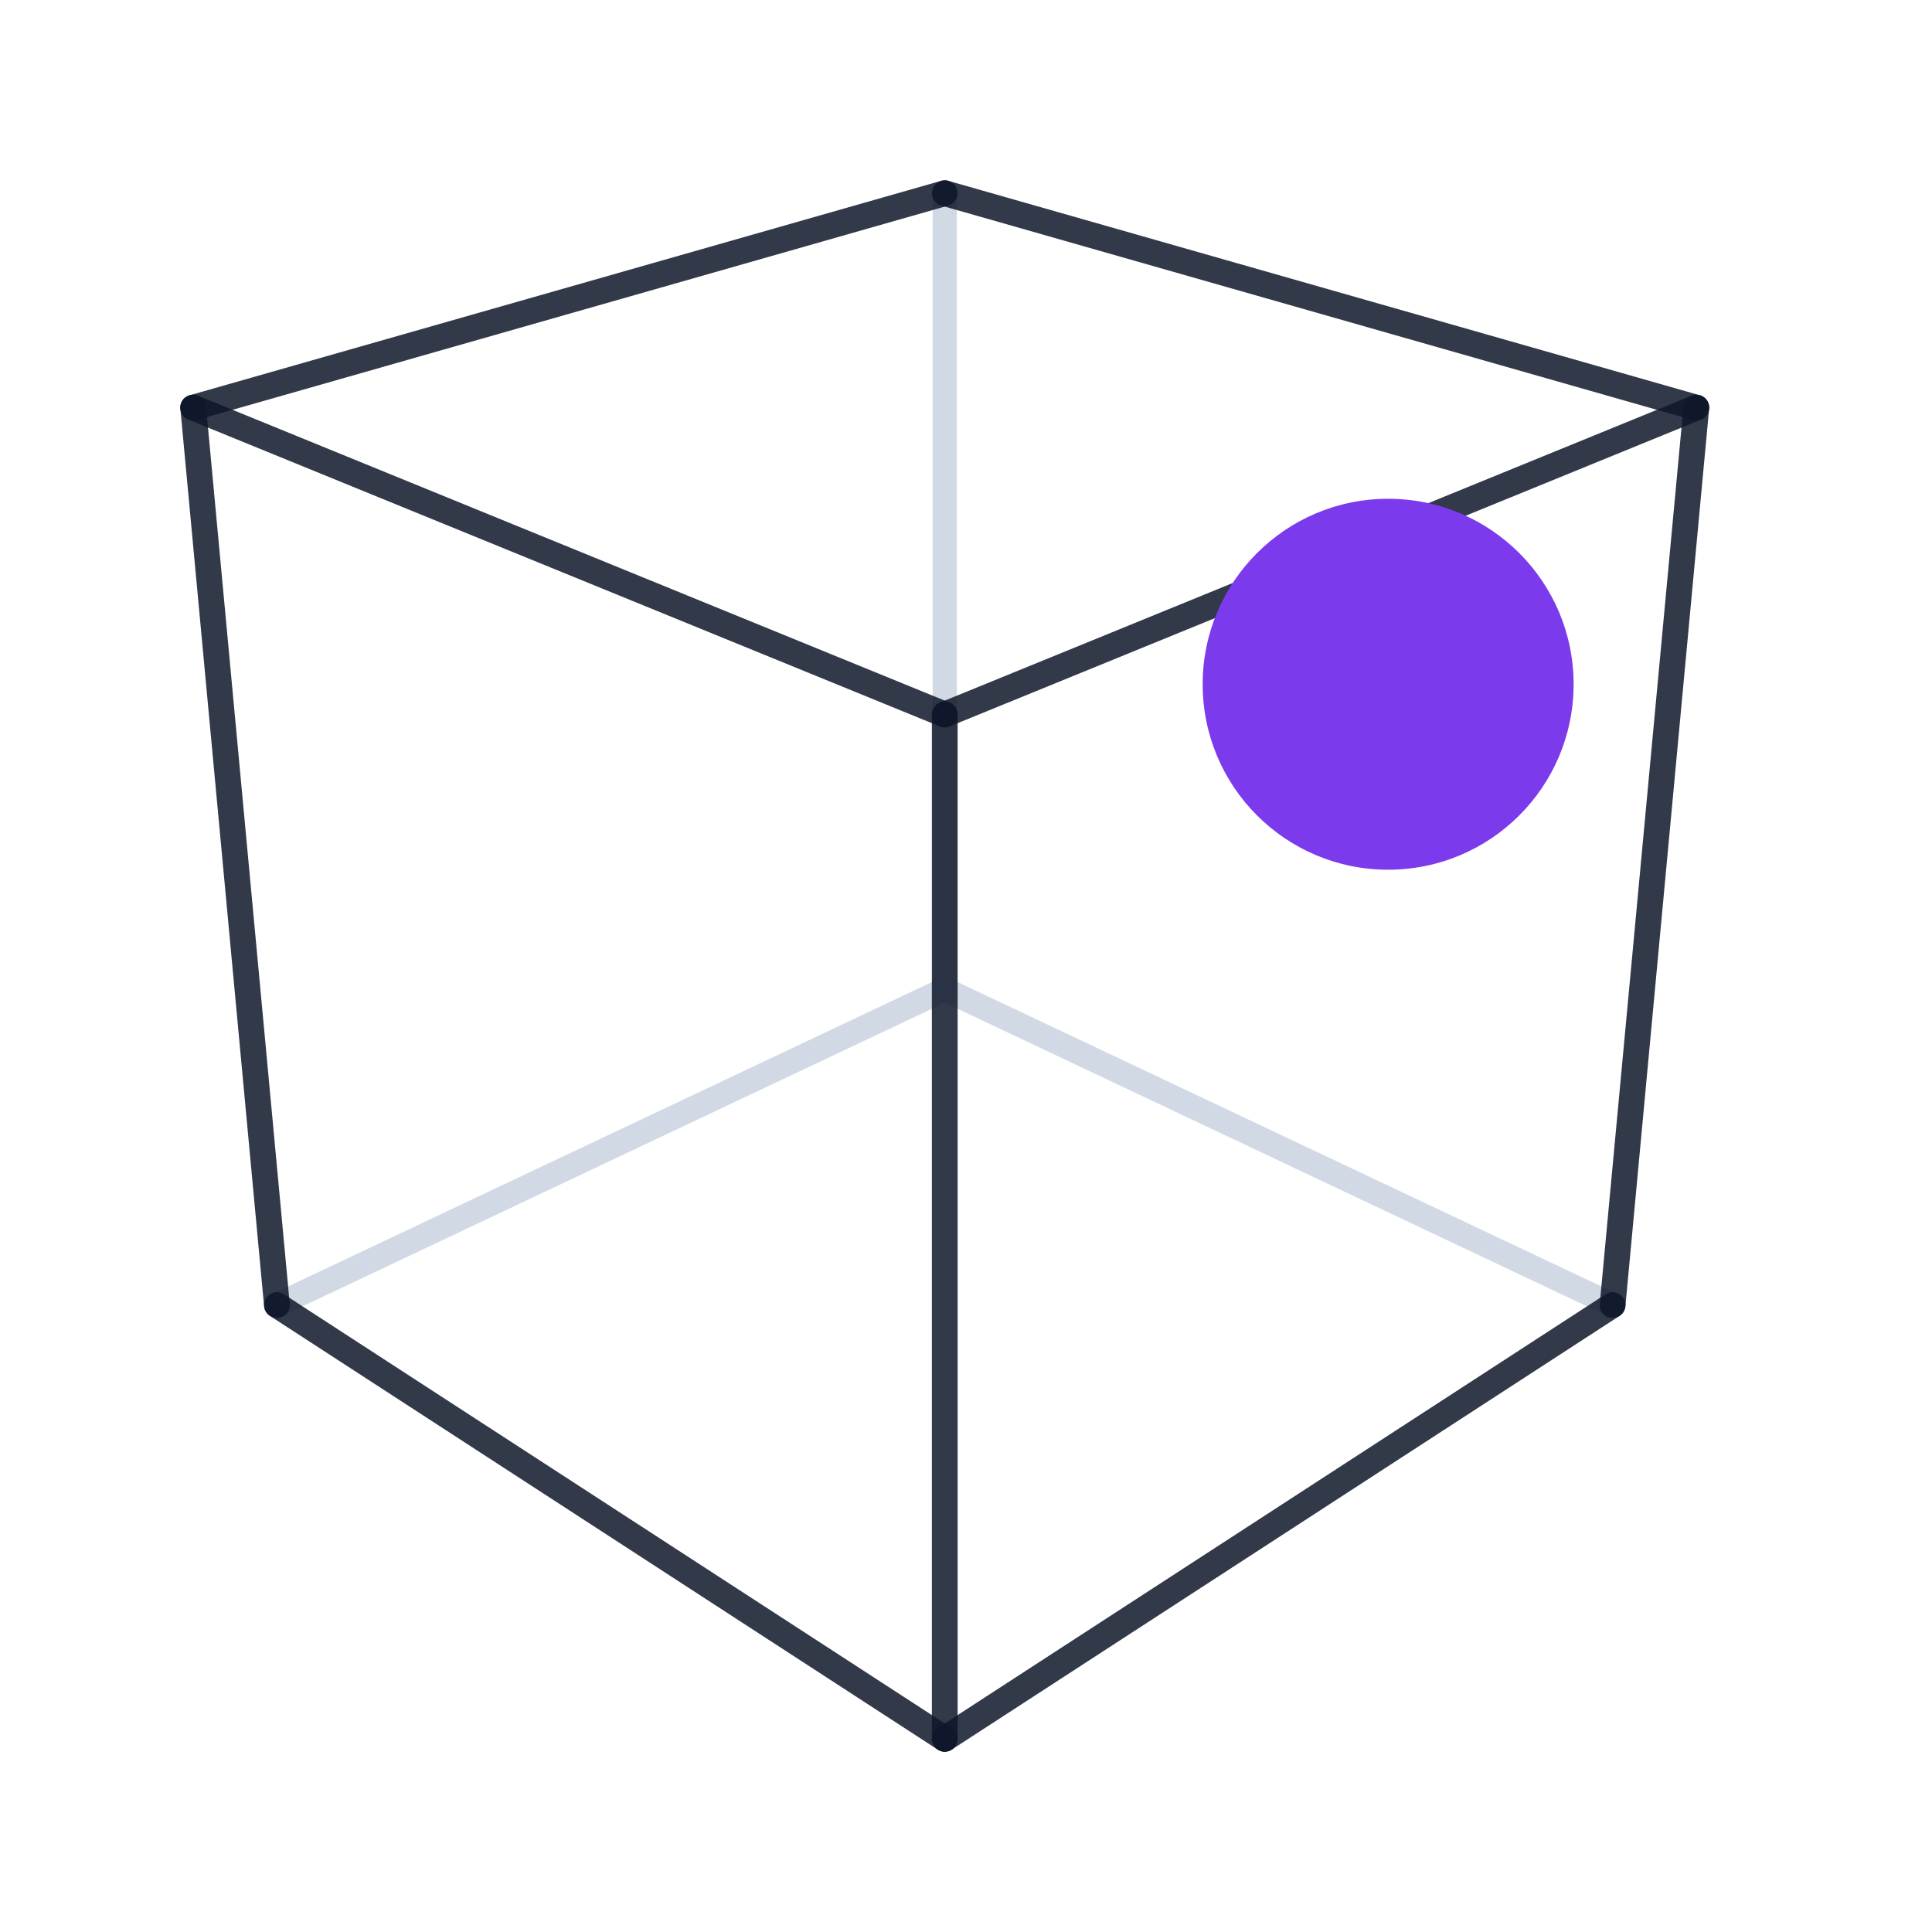
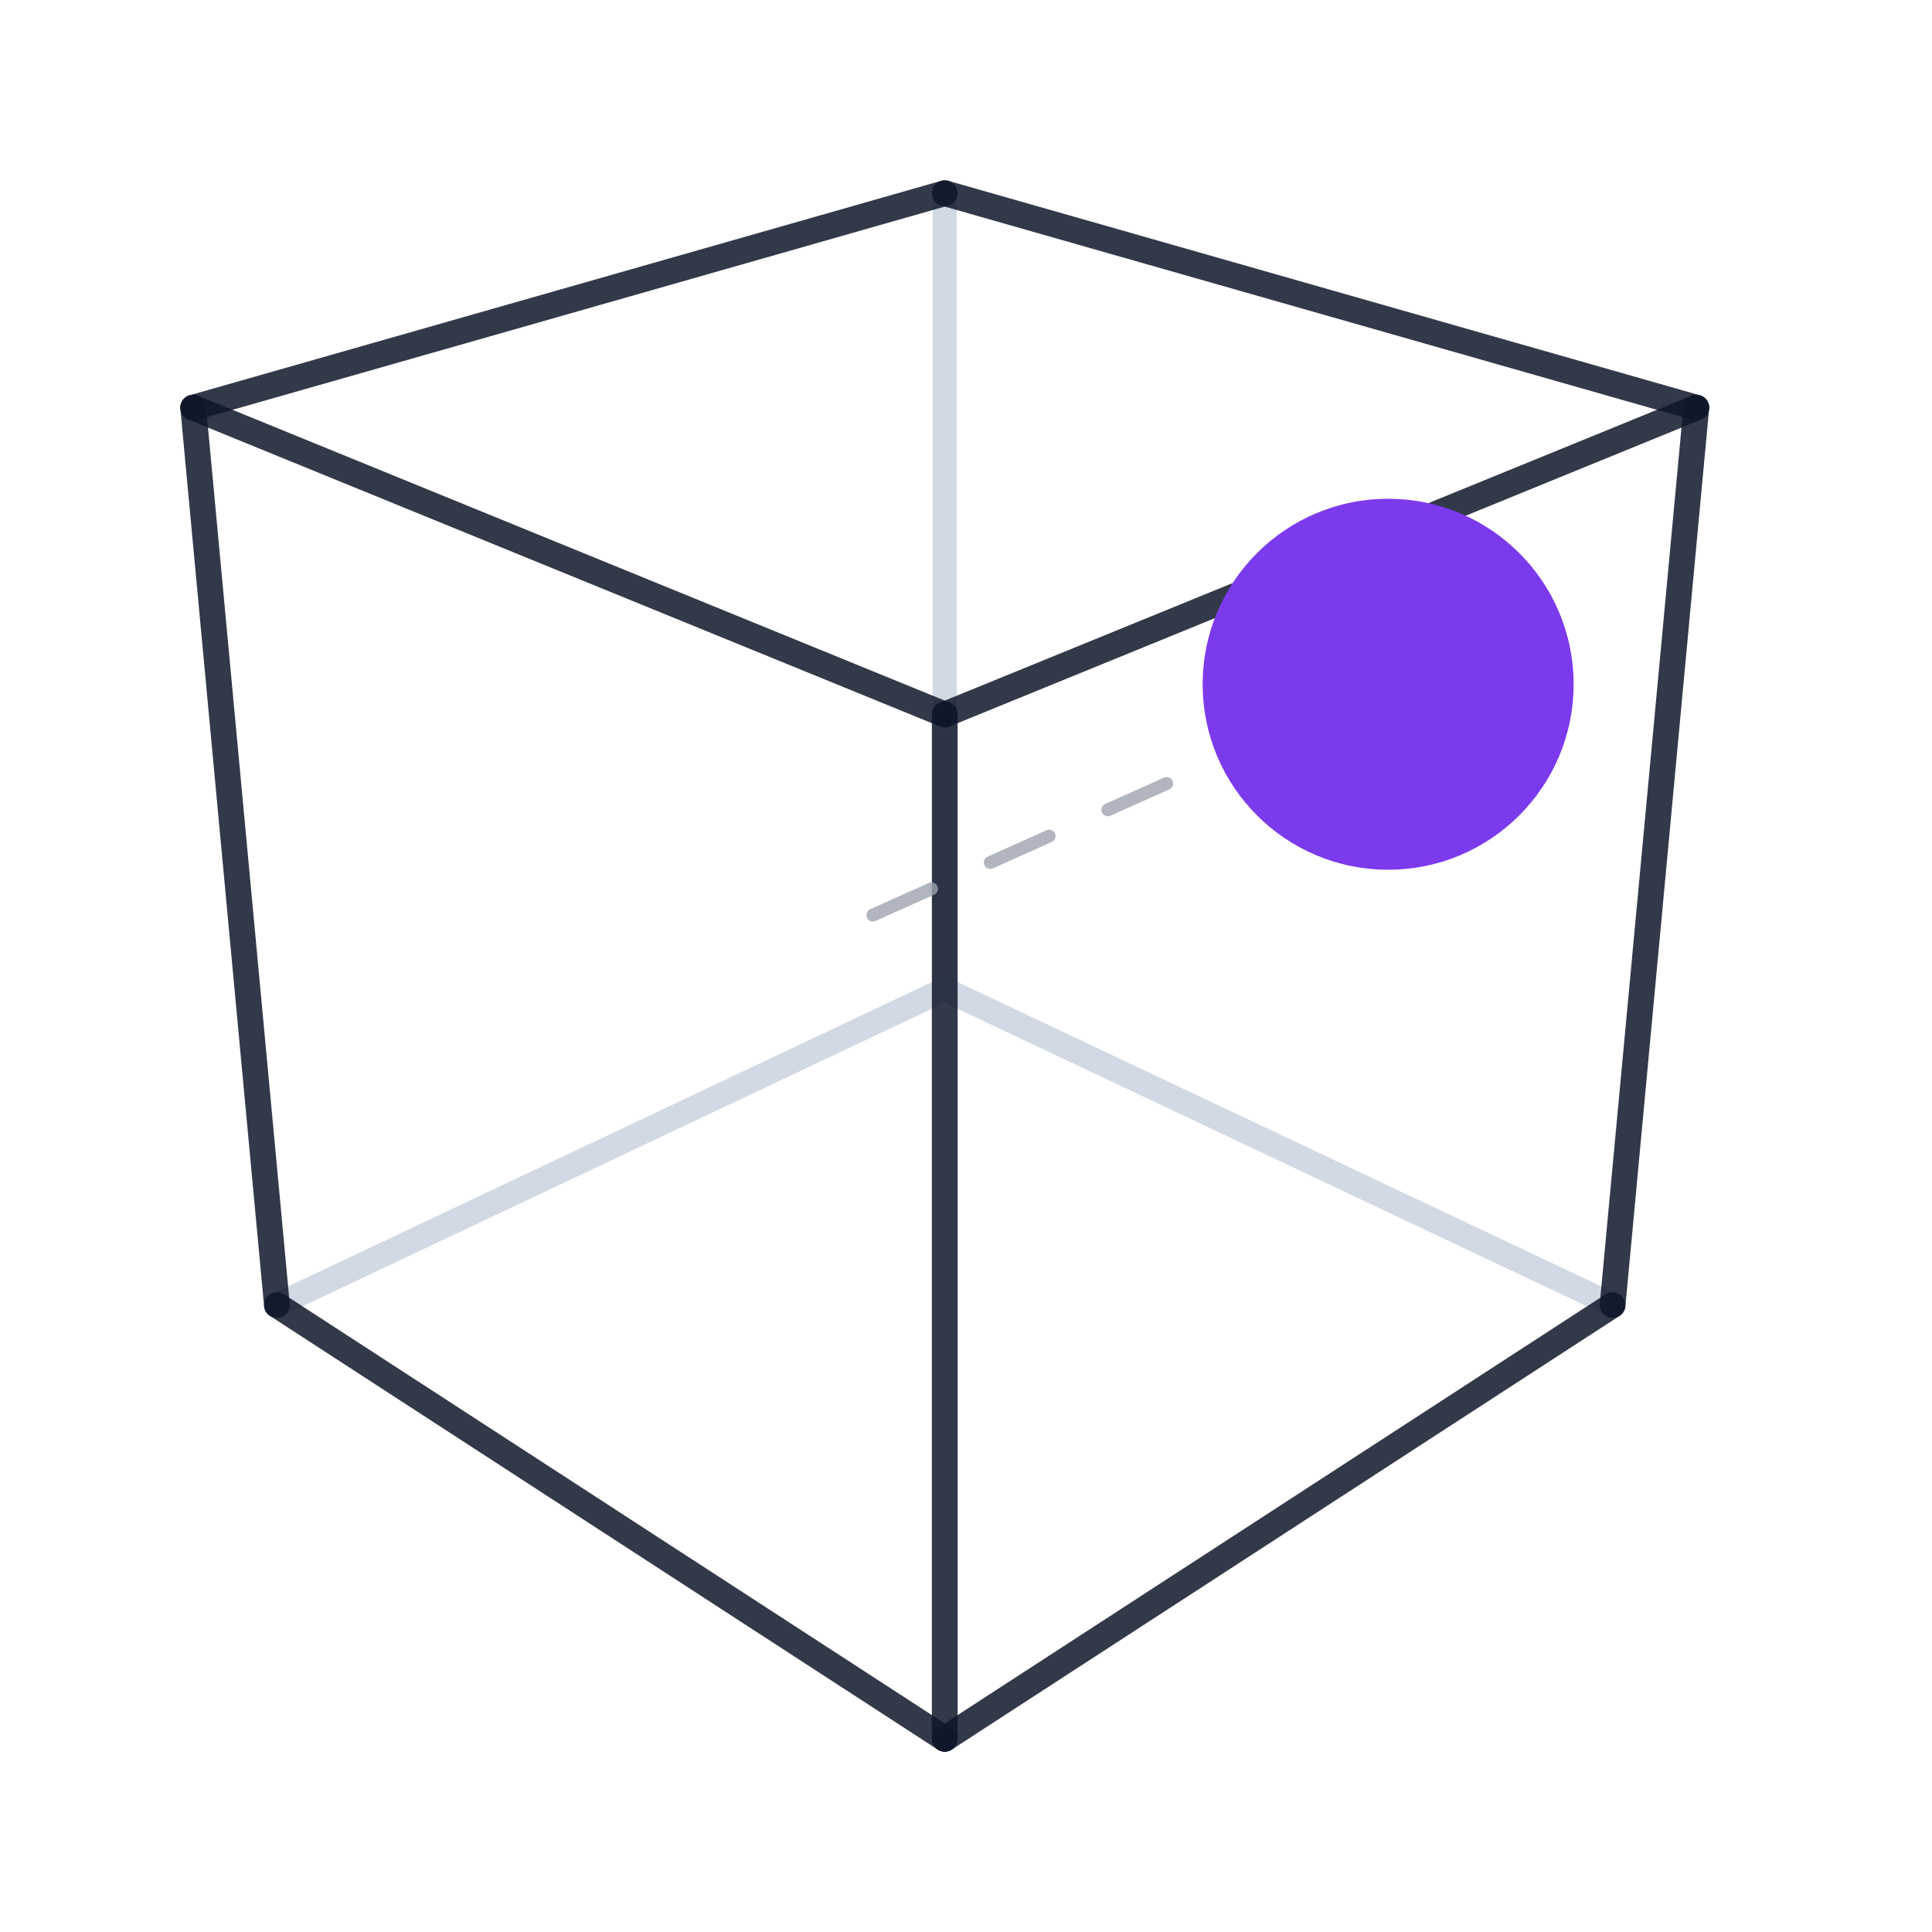
<svg xmlns="http://www.w3.org/2000/svg" width="120" height="120" viewBox="0 0 120 120" fill="none">
  <g stroke="#cbd5e1" stroke-opacity="0.9" stroke-width="1.5" stroke-linecap="round" stroke-linejoin="round">
    <line x1="58.68" y1="61.45" x2="100.16" y2="81.06" />
    <line x1="58.68" y1="12.00" x2="58.68" y2="61.45" />
    <line x1="58.68" y1="61.45" x2="17.20" y2="81.06" />
  </g>
  <g stroke="#0f172a" stroke-opacity="0.85" stroke-width="1.6" stroke-linecap="round" stroke-linejoin="round">
    <line x1="100.16" y1="81.06" x2="105.36" y2="25.32" />
    <line x1="105.36" y1="25.32" x2="58.68" y2="12.00" />
    <line x1="17.20" y1="81.06" x2="58.68" y2="108.00" />
    <line x1="58.68" y1="108.00" x2="58.68" y2="44.38" />
    <line x1="58.68" y1="44.38" x2="12.00" y2="25.32" />
    <line x1="12.00" y1="25.32" x2="17.20" y2="81.06" />
    <line x1="100.16" y1="81.06" x2="58.68" y2="108.00" />
    <line x1="105.36" y1="25.32" x2="58.68" y2="44.38" />
    <line x1="58.68" y1="12.00" x2="12.00" y2="25.32" />
  </g>
+   <defs>
+     <marker id="motion-arrow" markerWidth="6" markerHeight="6" refX="5" refY="3" orient="auto">
+       <path d="M0,0 L6,3 L0,6 Z" fill="#9ca3af" />
+     </marker>
+   </defs>
+   <path d="M54.21 56.84 L86.22 42.50" fill="none" stroke="#9ca3af" stroke-opacity="0.8" stroke-width="0.8" stroke-linecap="round" stroke-dasharray="4 4" marker-end="url(#motion-arrow)" />
  <circle cx="86.22" cy="42.50" r="11.52" fill="#7c3aed" />
</svg>
